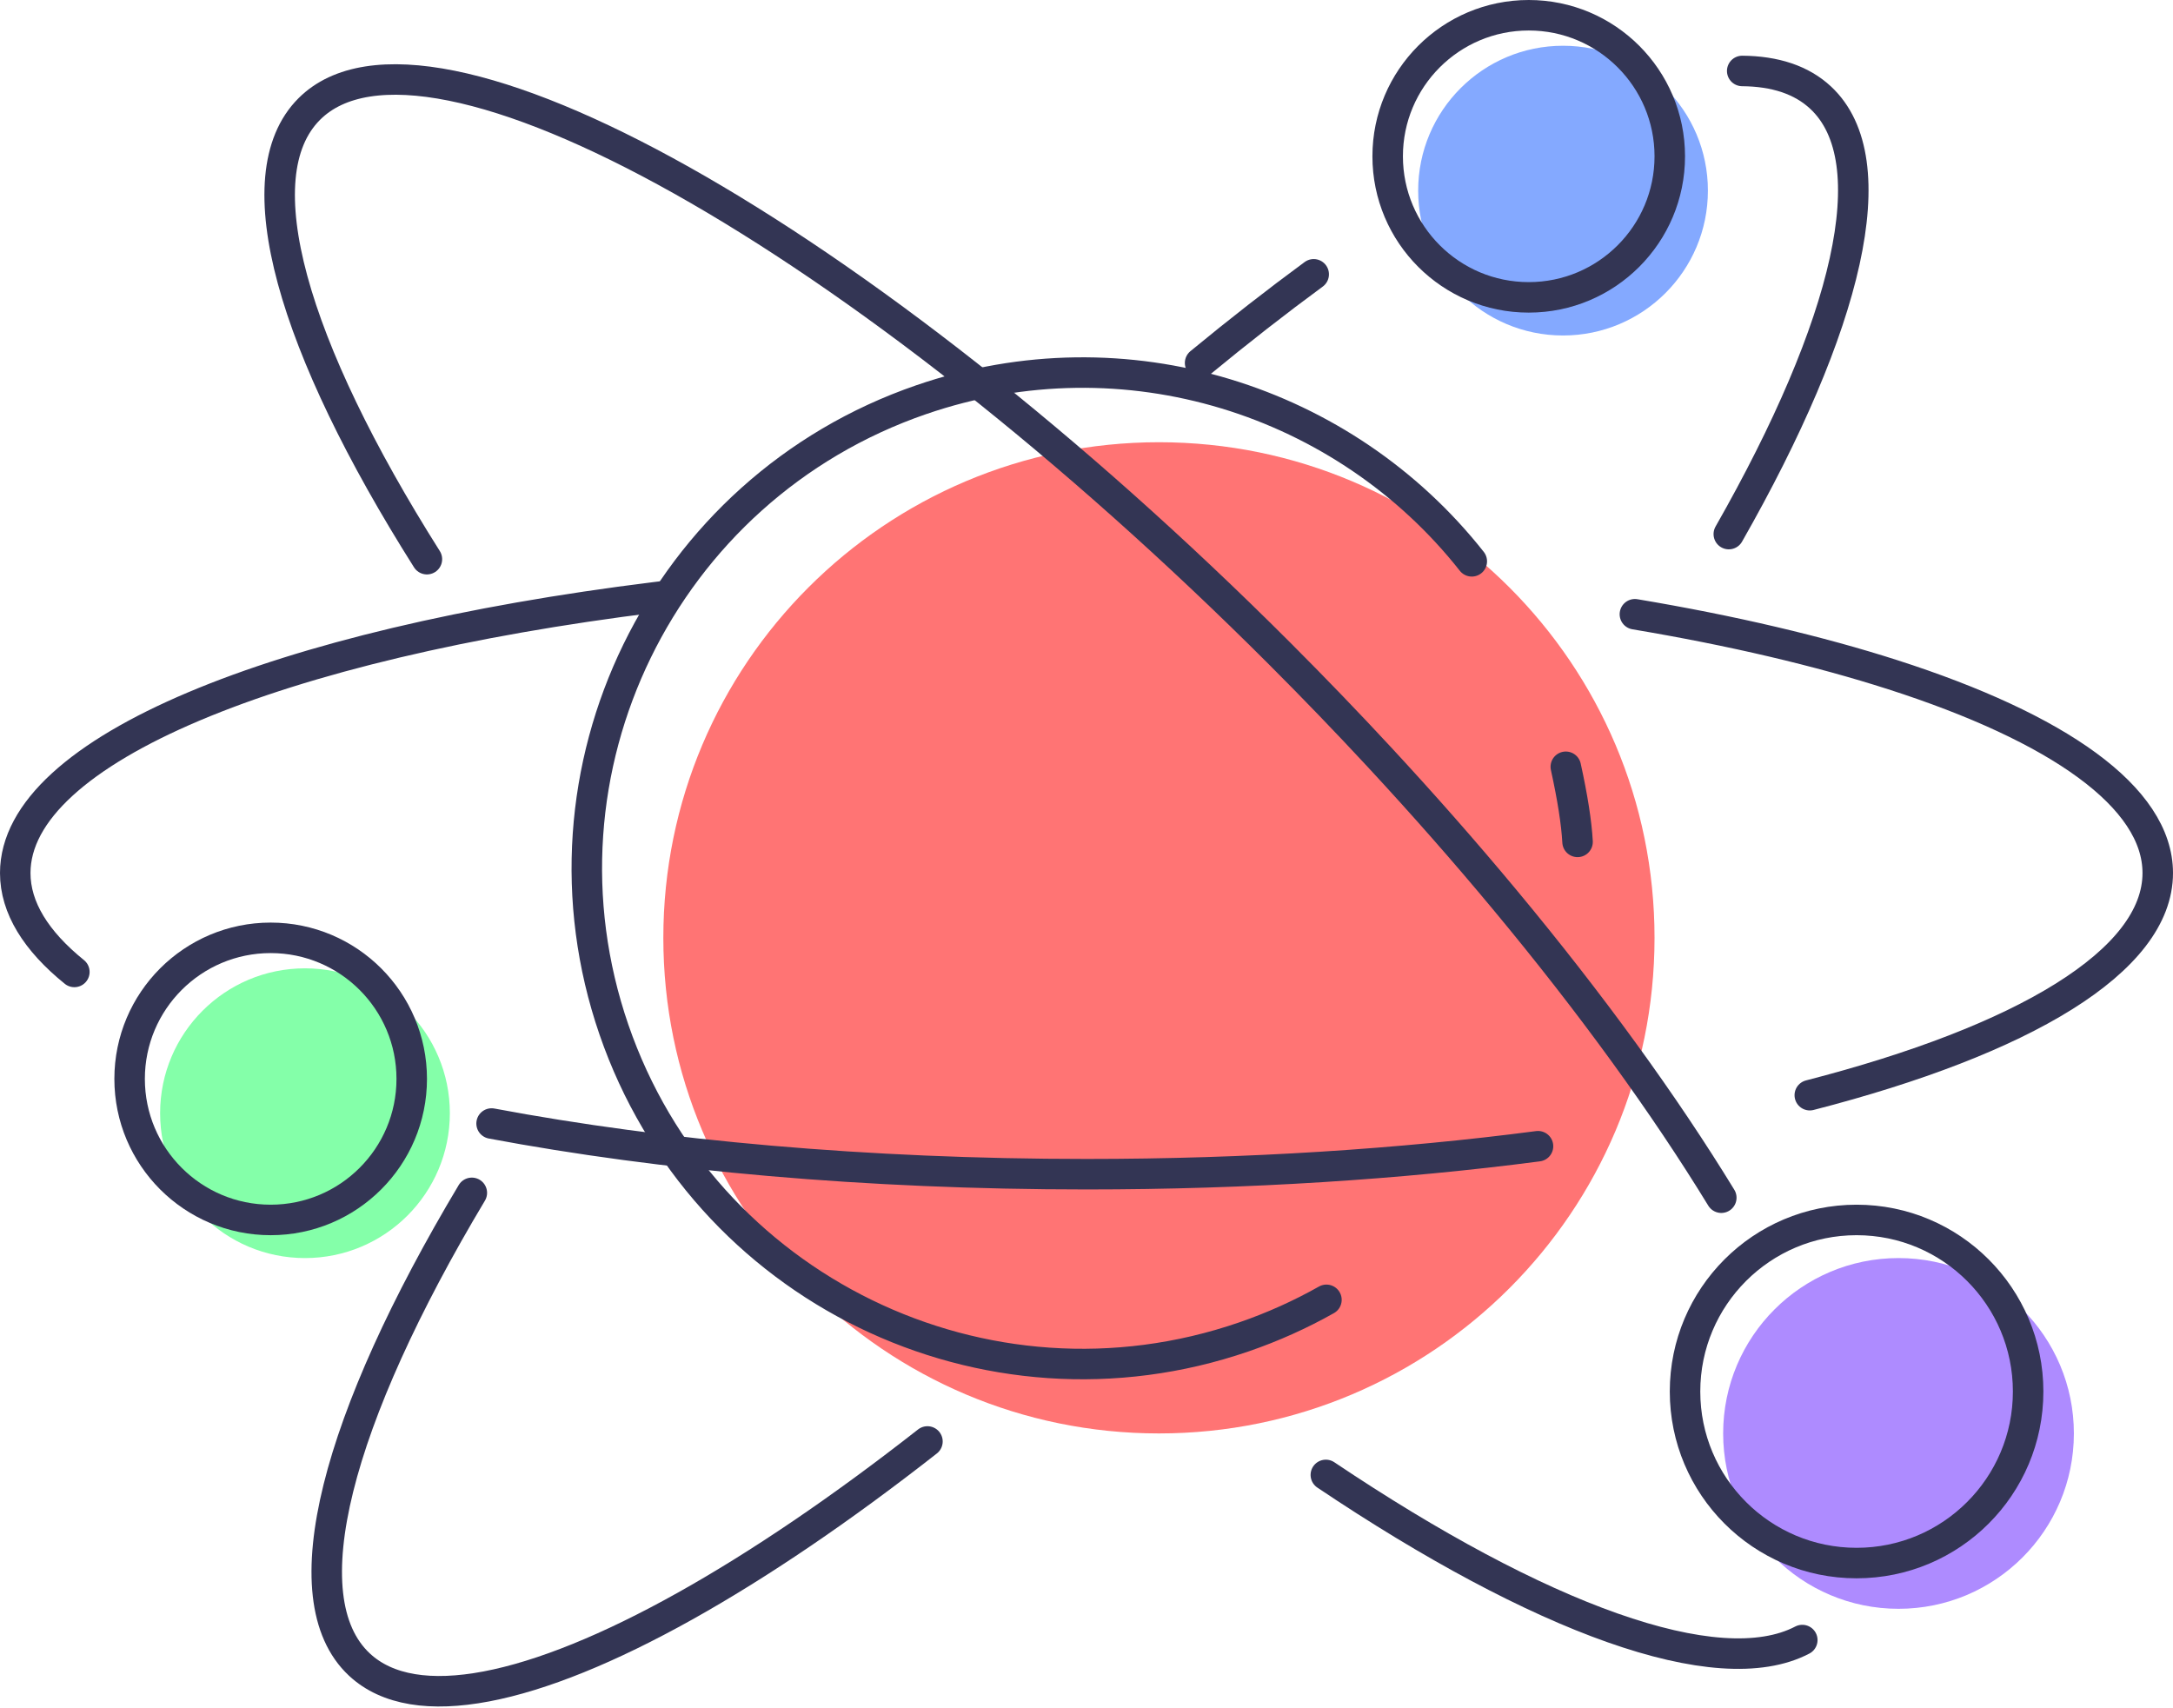
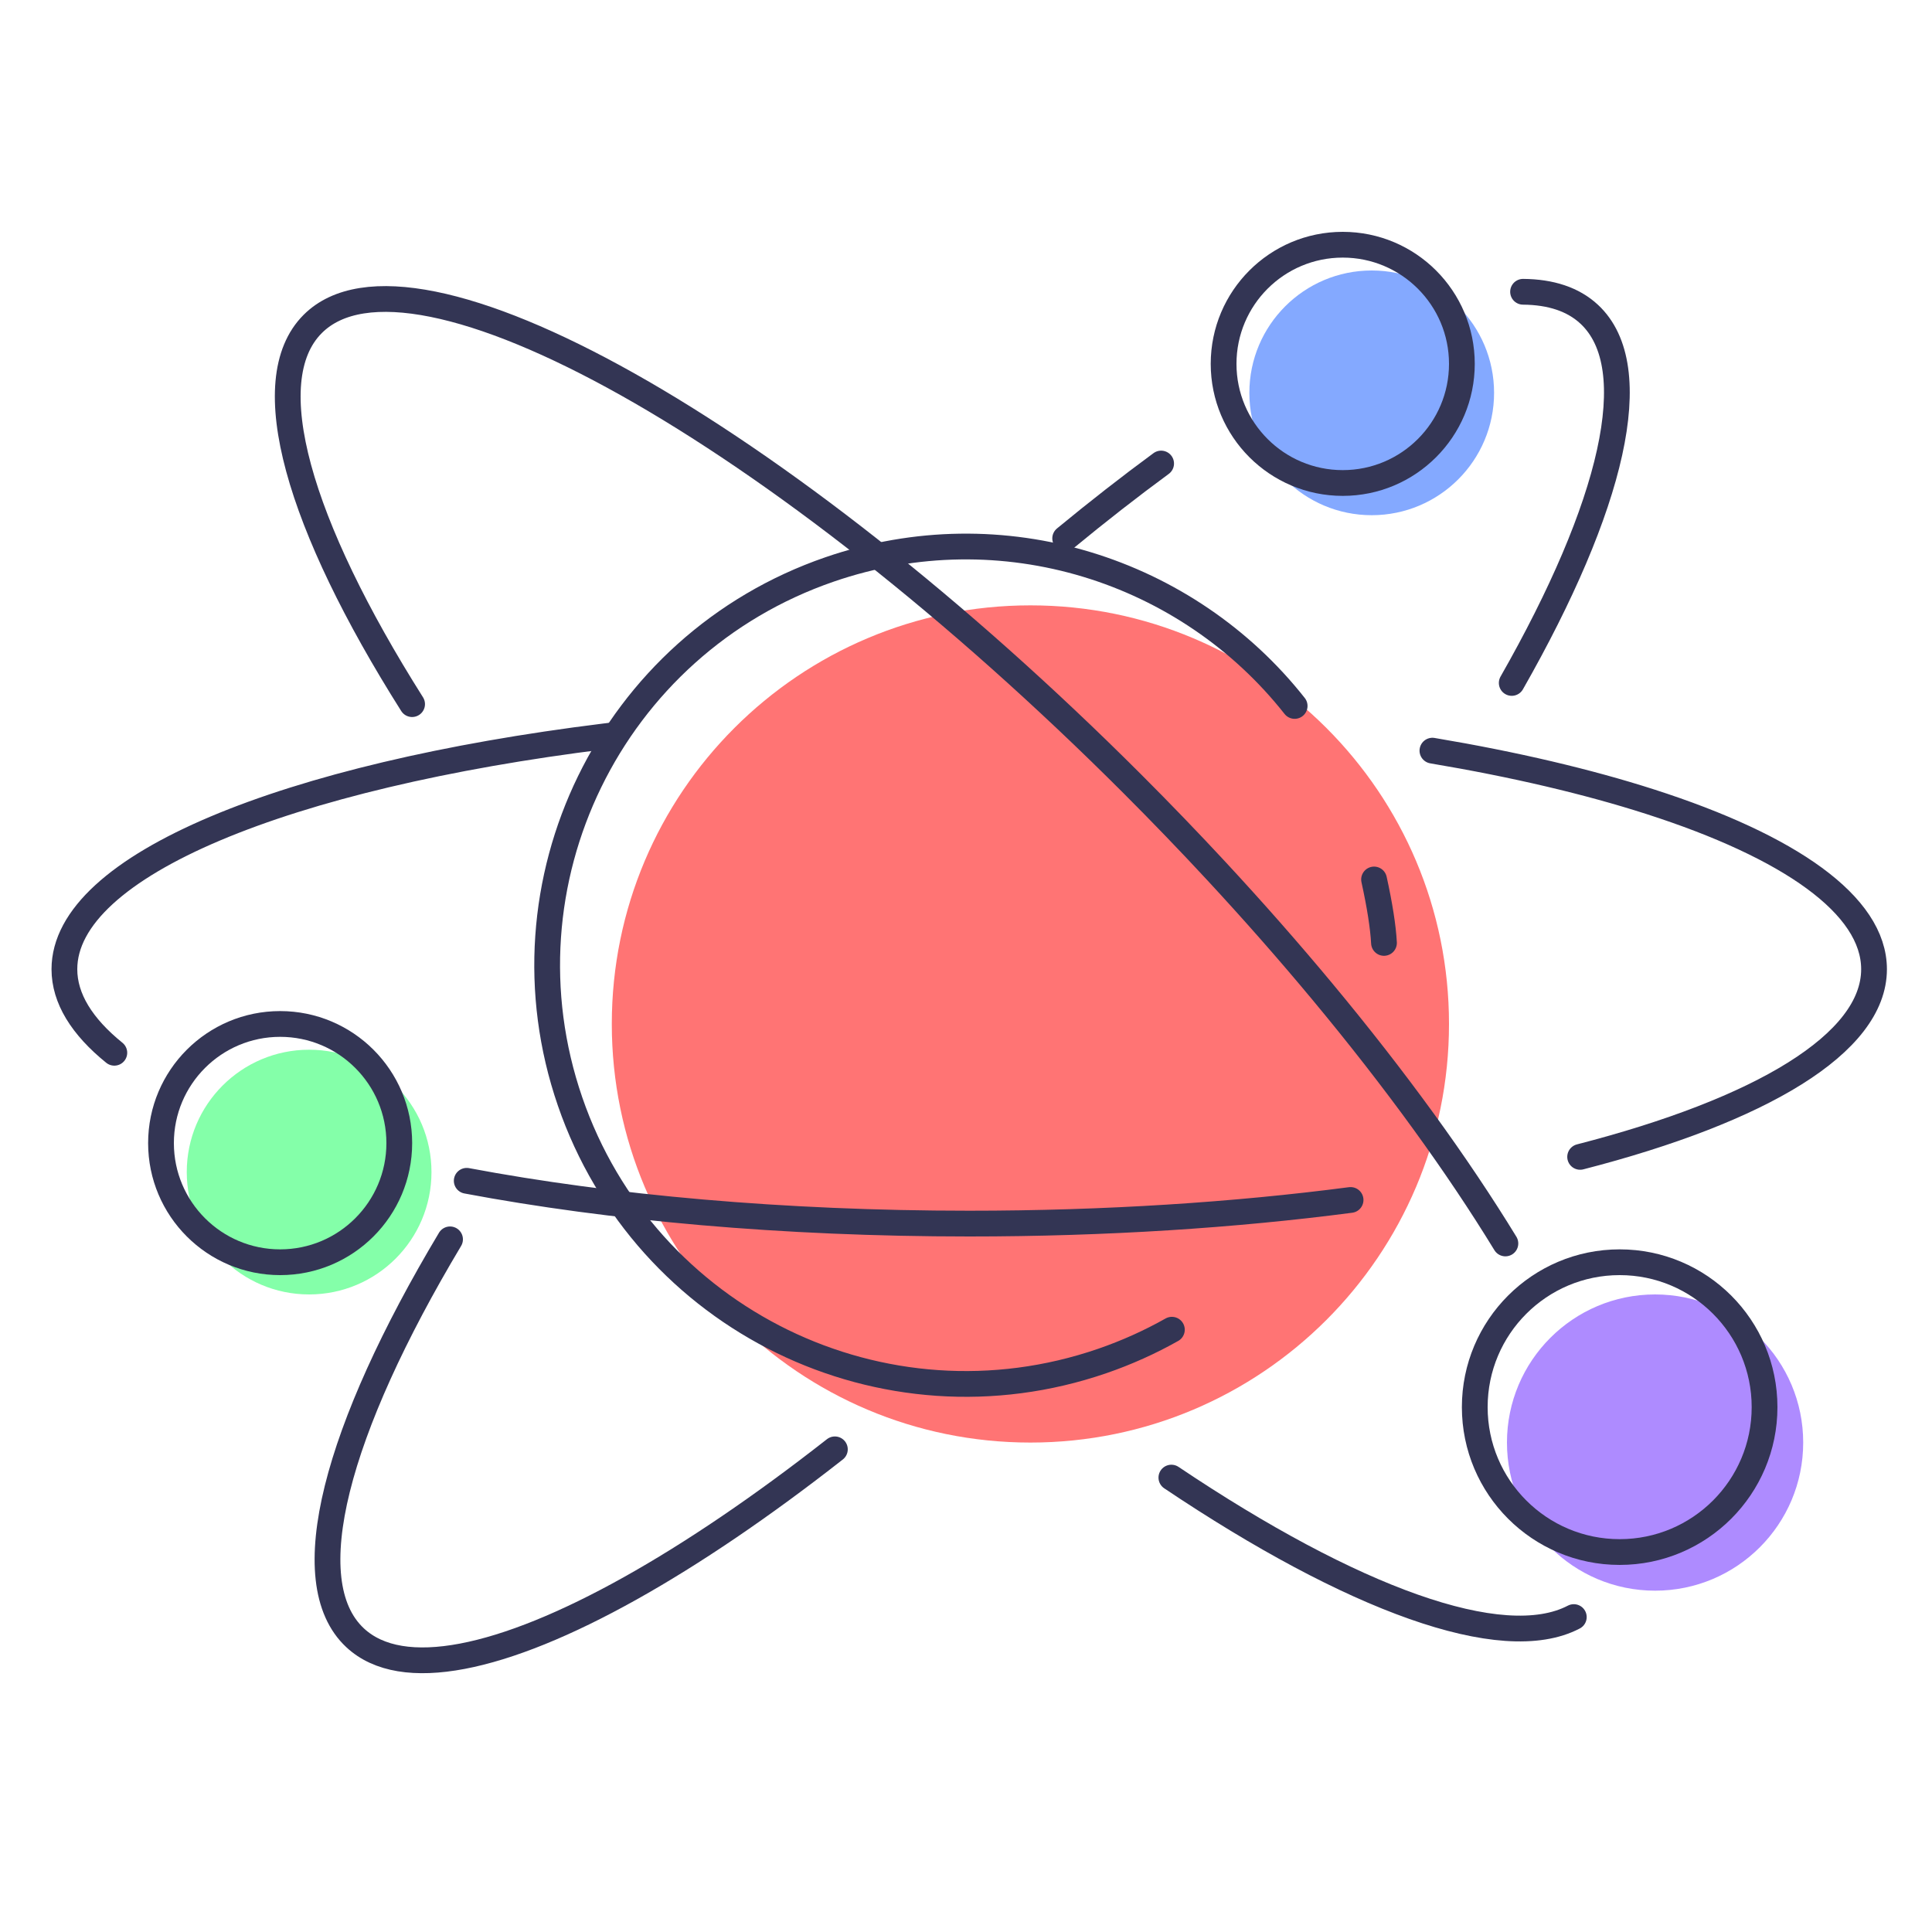
- <svg xmlns="http://www.w3.org/2000/svg" xmlns:xlink="http://www.w3.org/1999/xlink" width="285" height="224" viewBox="0 0 285 224">
+ <svg xmlns="http://www.w3.org/2000/svg" xmlns:xlink="http://www.w3.org/1999/xlink" width="300" height="300" viewBox="0 0 300 300">
  <defs>
    <circle id="atomic-a" cx="65" cy="65" r="65" />
  </defs>
-   <g fill="none" fill-rule="evenodd" transform="translate(-8 -36)">
-     <rect width="300" height="300" />
-     <g transform="translate(67 67)">
-       <g transform="translate(28 27)">
-         <use fill="#FF2E2E" fill-opacity=".664" xlink:href="#atomic-a" />
+   <g fill="none" fill-rule="evenodd" transform="translate(-191 -44)">
+     <rect width="1440" height="550" />
+     <g transform="translate(191 44)">
+       <rect width="300" height="300" />
+       <g transform="translate(67 67)">
+         <g transform="translate(28 27)">
+           <use fill="#FF2E2E" fill-opacity=".664" xlink:href="#atomic-a" />
+         </g>
+         <path stroke="#333554" stroke-linecap="round" stroke-width="4" d="M145.515,100.861 C146.199,98.462 146.783,95.19 147.265,91.046 M144.379,61.553 C135.518,36.193 111.384,18 83,18 C47.101,18 18,47.101 18,83 C18,118.899 47.101,148 83,148 C87.037,148 90.988,147.632 94.821,146.928" transform="rotate(-19 82.633 83)" />
      </g>
-       <path stroke="#333554" stroke-linecap="round" stroke-width="4" d="M145.515,100.861 C146.199,98.462 146.783,95.19 147.265,91.046 M144.379,61.553 C135.518,36.193 111.384,18 83,18 C47.101,18 18,47.101 18,83 C18,118.899 47.101,148 83,148 C87.037,148 90.988,147.632 94.821,146.928" transform="rotate(-19 82.633 83)" />
-     </g>
-     <g transform="translate(25 22)">
-       <g transform="translate(204 174)">
-         <circle cx="28" cy="28" r="23" fill="#8B59FF" fill-opacity=".696" />
-         <circle cx="22.5" cy="22.5" r="22.5" stroke="#333554" stroke-width="4" />
+       <g transform="translate(25 22)">
+         <g transform="translate(204 174)">
+           <circle cx="28" cy="28" r="23" fill="#8B59FF" fill-opacity=".696" />
+           <circle cx="22.5" cy="22.5" r="22.5" stroke="#333554" stroke-width="4" />
+         </g>
+         <path stroke="#333554" stroke-linecap="round" stroke-width="4" d="M205.95,160.888 C239.048,154.378 261.705,143.96 265.451,132.015 M216.916,98.504 C203.065,95.164 186.875,92.57 169.132,90.942 C161.123,90.207 152.798,89.669 144.228,89.348 C138.101,89.118 131.85,89 125.5,89 C47.904,89 -15,106.685 -15,128.5 C-15,140.97 5.554,152.091 37.657,159.33" transform="rotate(45 125.226 124.944)" />
      </g>
-       <path stroke="#333554" stroke-linecap="round" stroke-width="4" d="M205.95,160.888 C239.048,154.378 261.705,143.96 265.451,132.015 M216.916,98.504 C203.065,95.164 186.875,92.57 169.132,90.942 C161.123,90.207 152.798,89.669 144.228,89.348 C138.101,89.118 131.85,89 125.5,89 C47.904,89 -15,106.685 -15,128.5 C-15,140.97 5.554,152.091 37.657,159.33" transform="rotate(45 125.226 124.944)" />
-     </g>
-     <g transform="translate(10 114)">
-       <path stroke="#333554" stroke-linecap="round" stroke-width="4" d="M62.474,69.354 C84.793,73.552 111.63,76 140.5,76 C161.657,76 181.723,74.685 199.718,72.33 M235.363,65.638 C263.412,58.416 281,48.035 281,36.5 C281,26.542 267.893,17.444 246.263,10.497 C236.561,7.38 225.144,4.696 212.425,2.561 M85.534,0.137 C84.99,0.202 84.448,0.268 83.907,0.335 C34.495,6.456 0,20.345 0,36.5 C0,41.044 2.73,45.41 7.753,49.473" />
-       <g transform="translate(15 45)">
-         <circle cx="23" cy="23" r="19" fill="#46FF7E" fill-opacity=".664" />
-         <circle cx="18.5" cy="18.5" r="18.5" stroke="#333554" stroke-width="4" />
+       <g transform="translate(10 114)">
+         <path stroke="#333554" stroke-linecap="round" stroke-width="4" d="M62.474,69.354 C84.793,73.552 111.63,76 140.5,76 C161.657,76 181.723,74.685 199.718,72.33 M235.363,65.638 C263.412,58.416 281,48.035 281,36.5 C281,26.542 267.893,17.444 246.263,10.497 C236.561,7.38 225.144,4.696 212.425,2.561 M85.534,0.137 C84.99,0.202 84.448,0.268 83.907,0.335 C34.495,6.456 0,20.345 0,36.5 C0,41.044 2.73,45.41 7.753,49.473" />
+         <g transform="translate(15 45)">
+           <circle cx="23" cy="23" r="19" fill="#46FF7E" fill-opacity=".664" />
+           <circle cx="18.5" cy="18.5" r="18.5" stroke="#333554" stroke-width="4" />
+         </g>
      </g>
-     </g>
-     <g transform="translate(28 24)">
-       <path stroke="#333554" stroke-linecap="round" stroke-width="4" d="M44.288,159.319 C50.206,160.436 56.443,161.43 62.953,162.287 M207.698,157.912 C241.313,150.694 263,139.309 263,126.5 C263,116.542 249.893,107.444 228.263,100.497 C217.645,97.086 204.973,94.193 190.79,91.971 M32.076,96.266 C1.457,103.512 -18,114.367 -18,126.5 C-18,129.921 -16.453,133.24 -13.546,136.405" transform="rotate(133 122.5 127.13)" />
-       <g transform="translate(162 14)">
-         <circle cx="23" cy="23" r="19" fill="#467DFF" fill-opacity=".664" />
-         <circle cx="18.5" cy="18.5" r="18.5" stroke="#333554" stroke-width="4" />
+       <g transform="translate(28 24)">
+         <path stroke="#333554" stroke-linecap="round" stroke-width="4" d="M44.288,159.319 C50.206,160.436 56.443,161.43 62.953,162.287 M207.698,157.912 C241.313,150.694 263,139.309 263,126.5 C263,116.542 249.893,107.444 228.263,100.497 C217.645,97.086 204.973,94.193 190.79,91.971 M32.076,96.266 C1.457,103.512 -18,114.367 -18,126.5 C-18,129.921 -16.453,133.24 -13.546,136.405" transform="rotate(133 122.5 127.13)" />
+         <g transform="translate(162 14)">
+           <circle cx="23" cy="23" r="19" fill="#467DFF" fill-opacity=".664" />
+           <circle cx="18.5" cy="18.5" r="18.5" stroke="#333554" stroke-width="4" />
+         </g>
      </g>
    </g>
  </g>
</svg>
